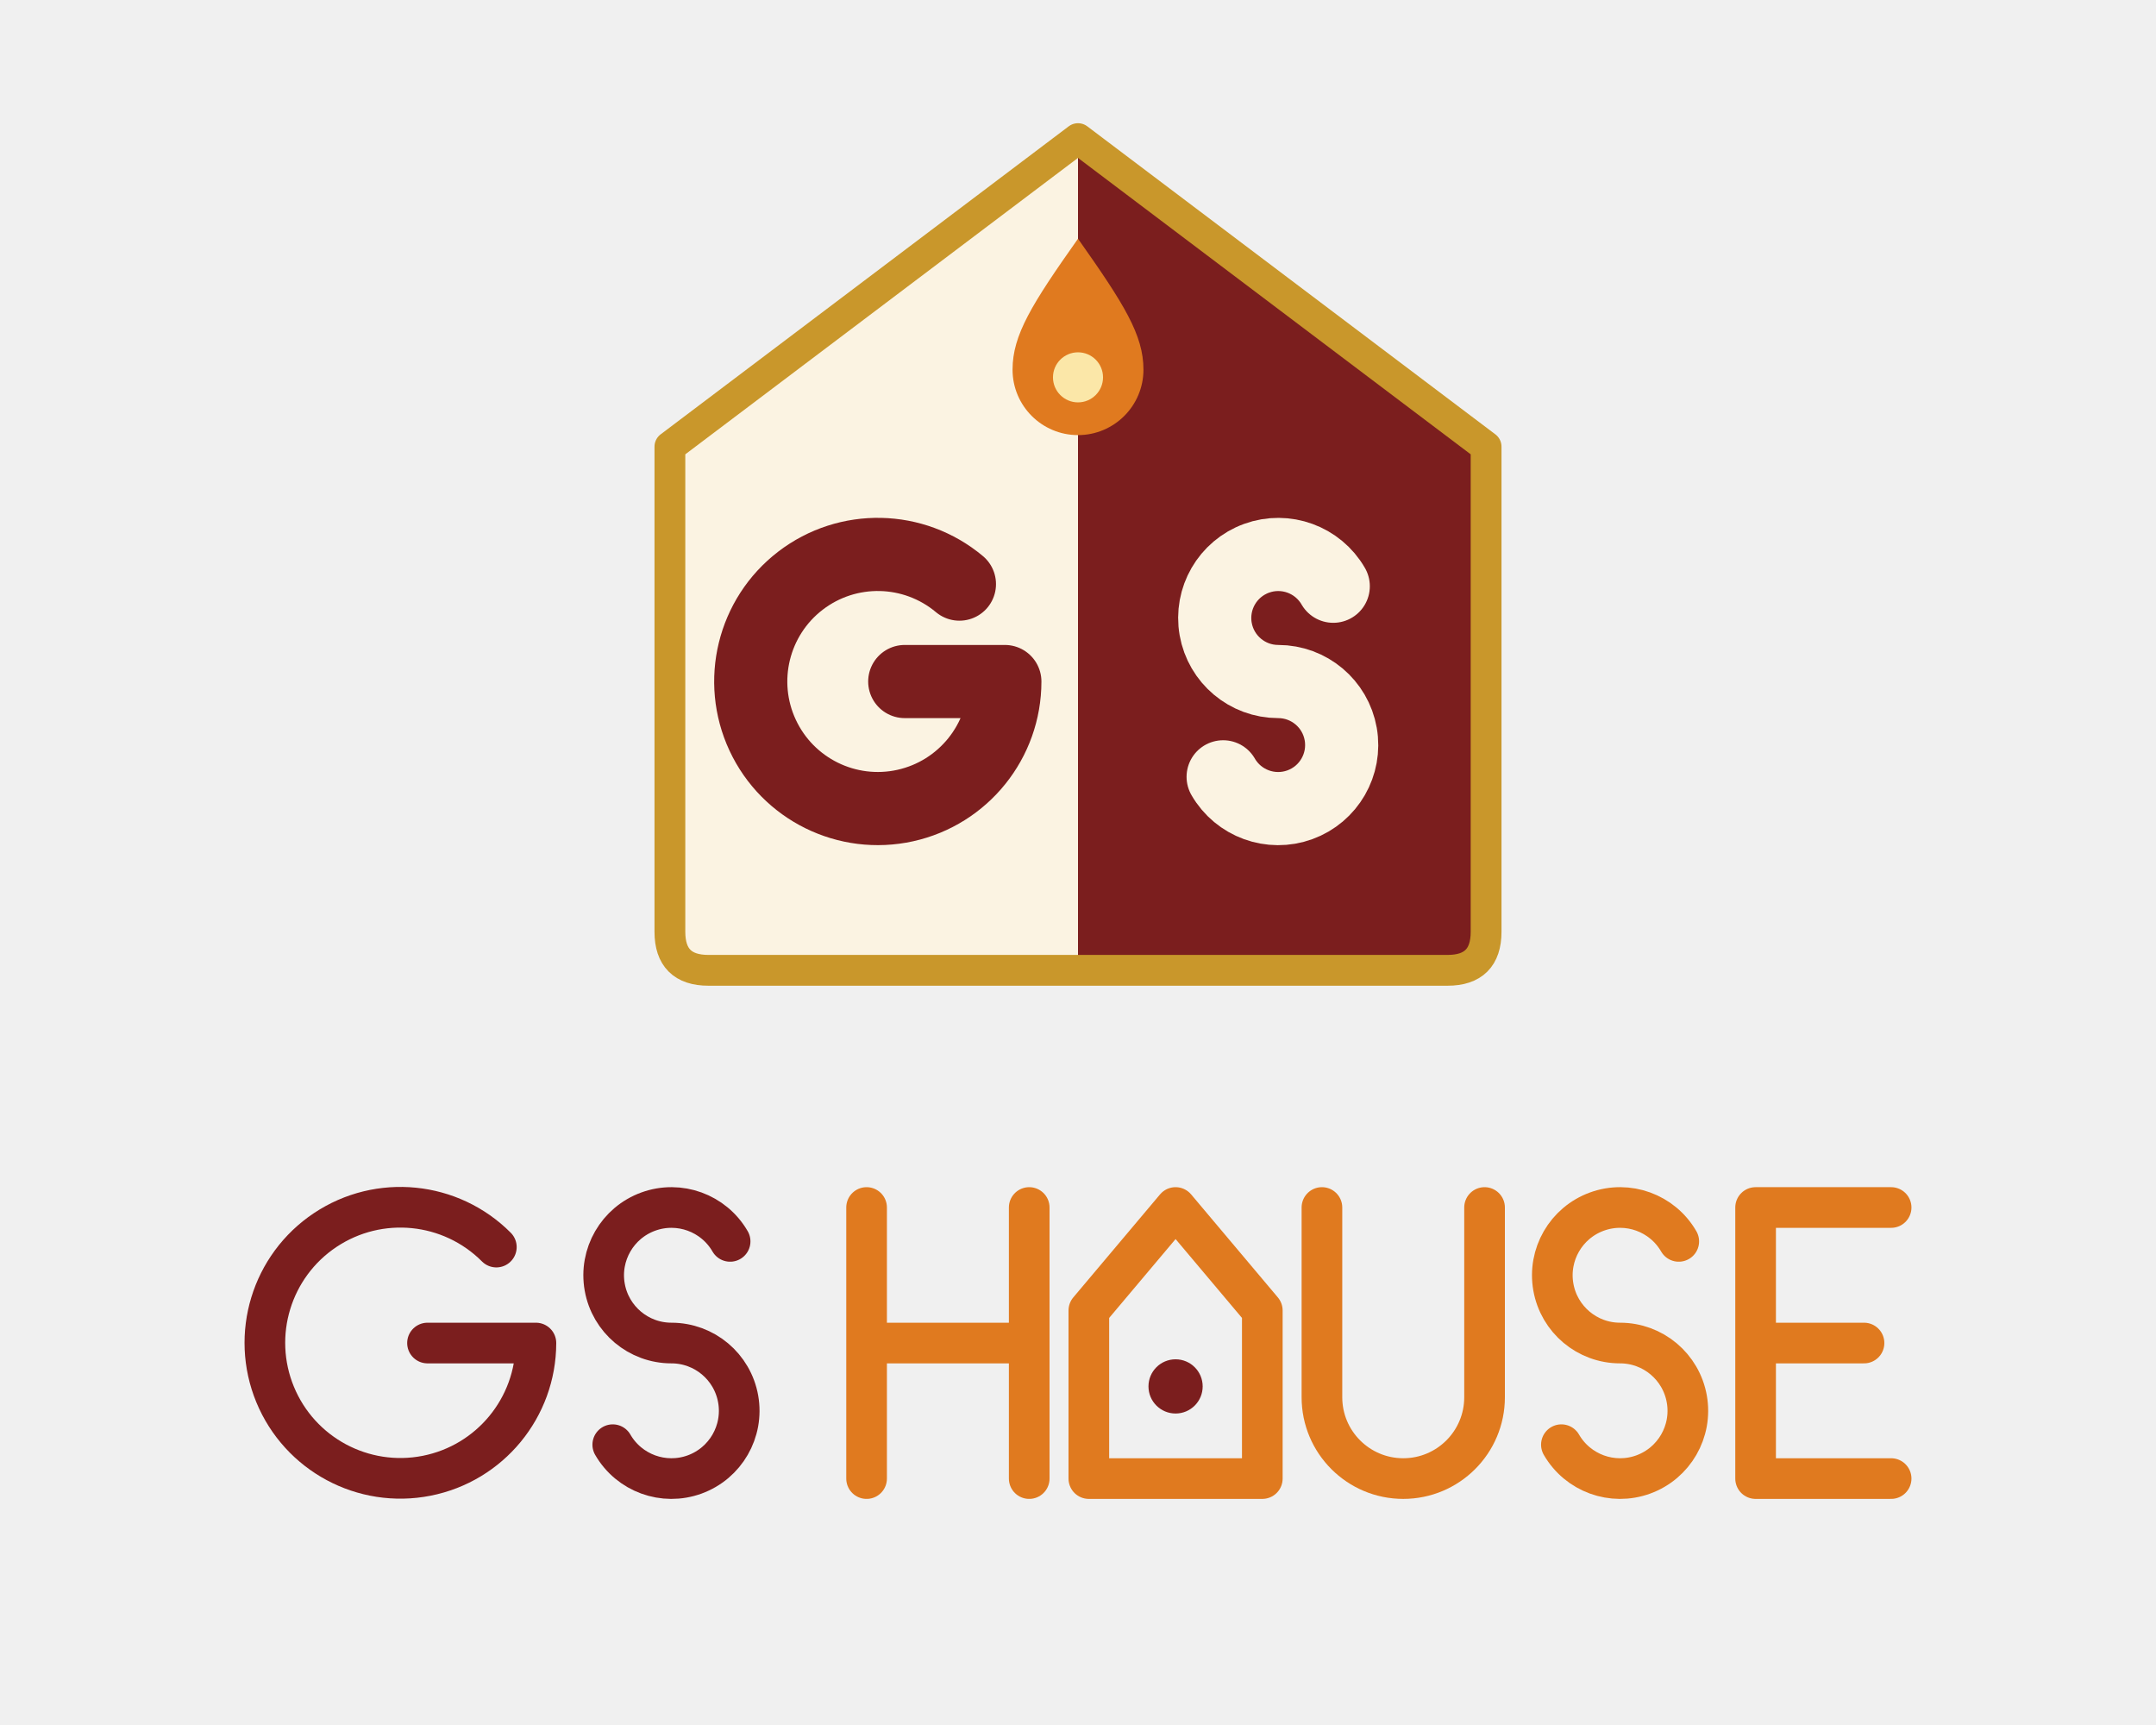
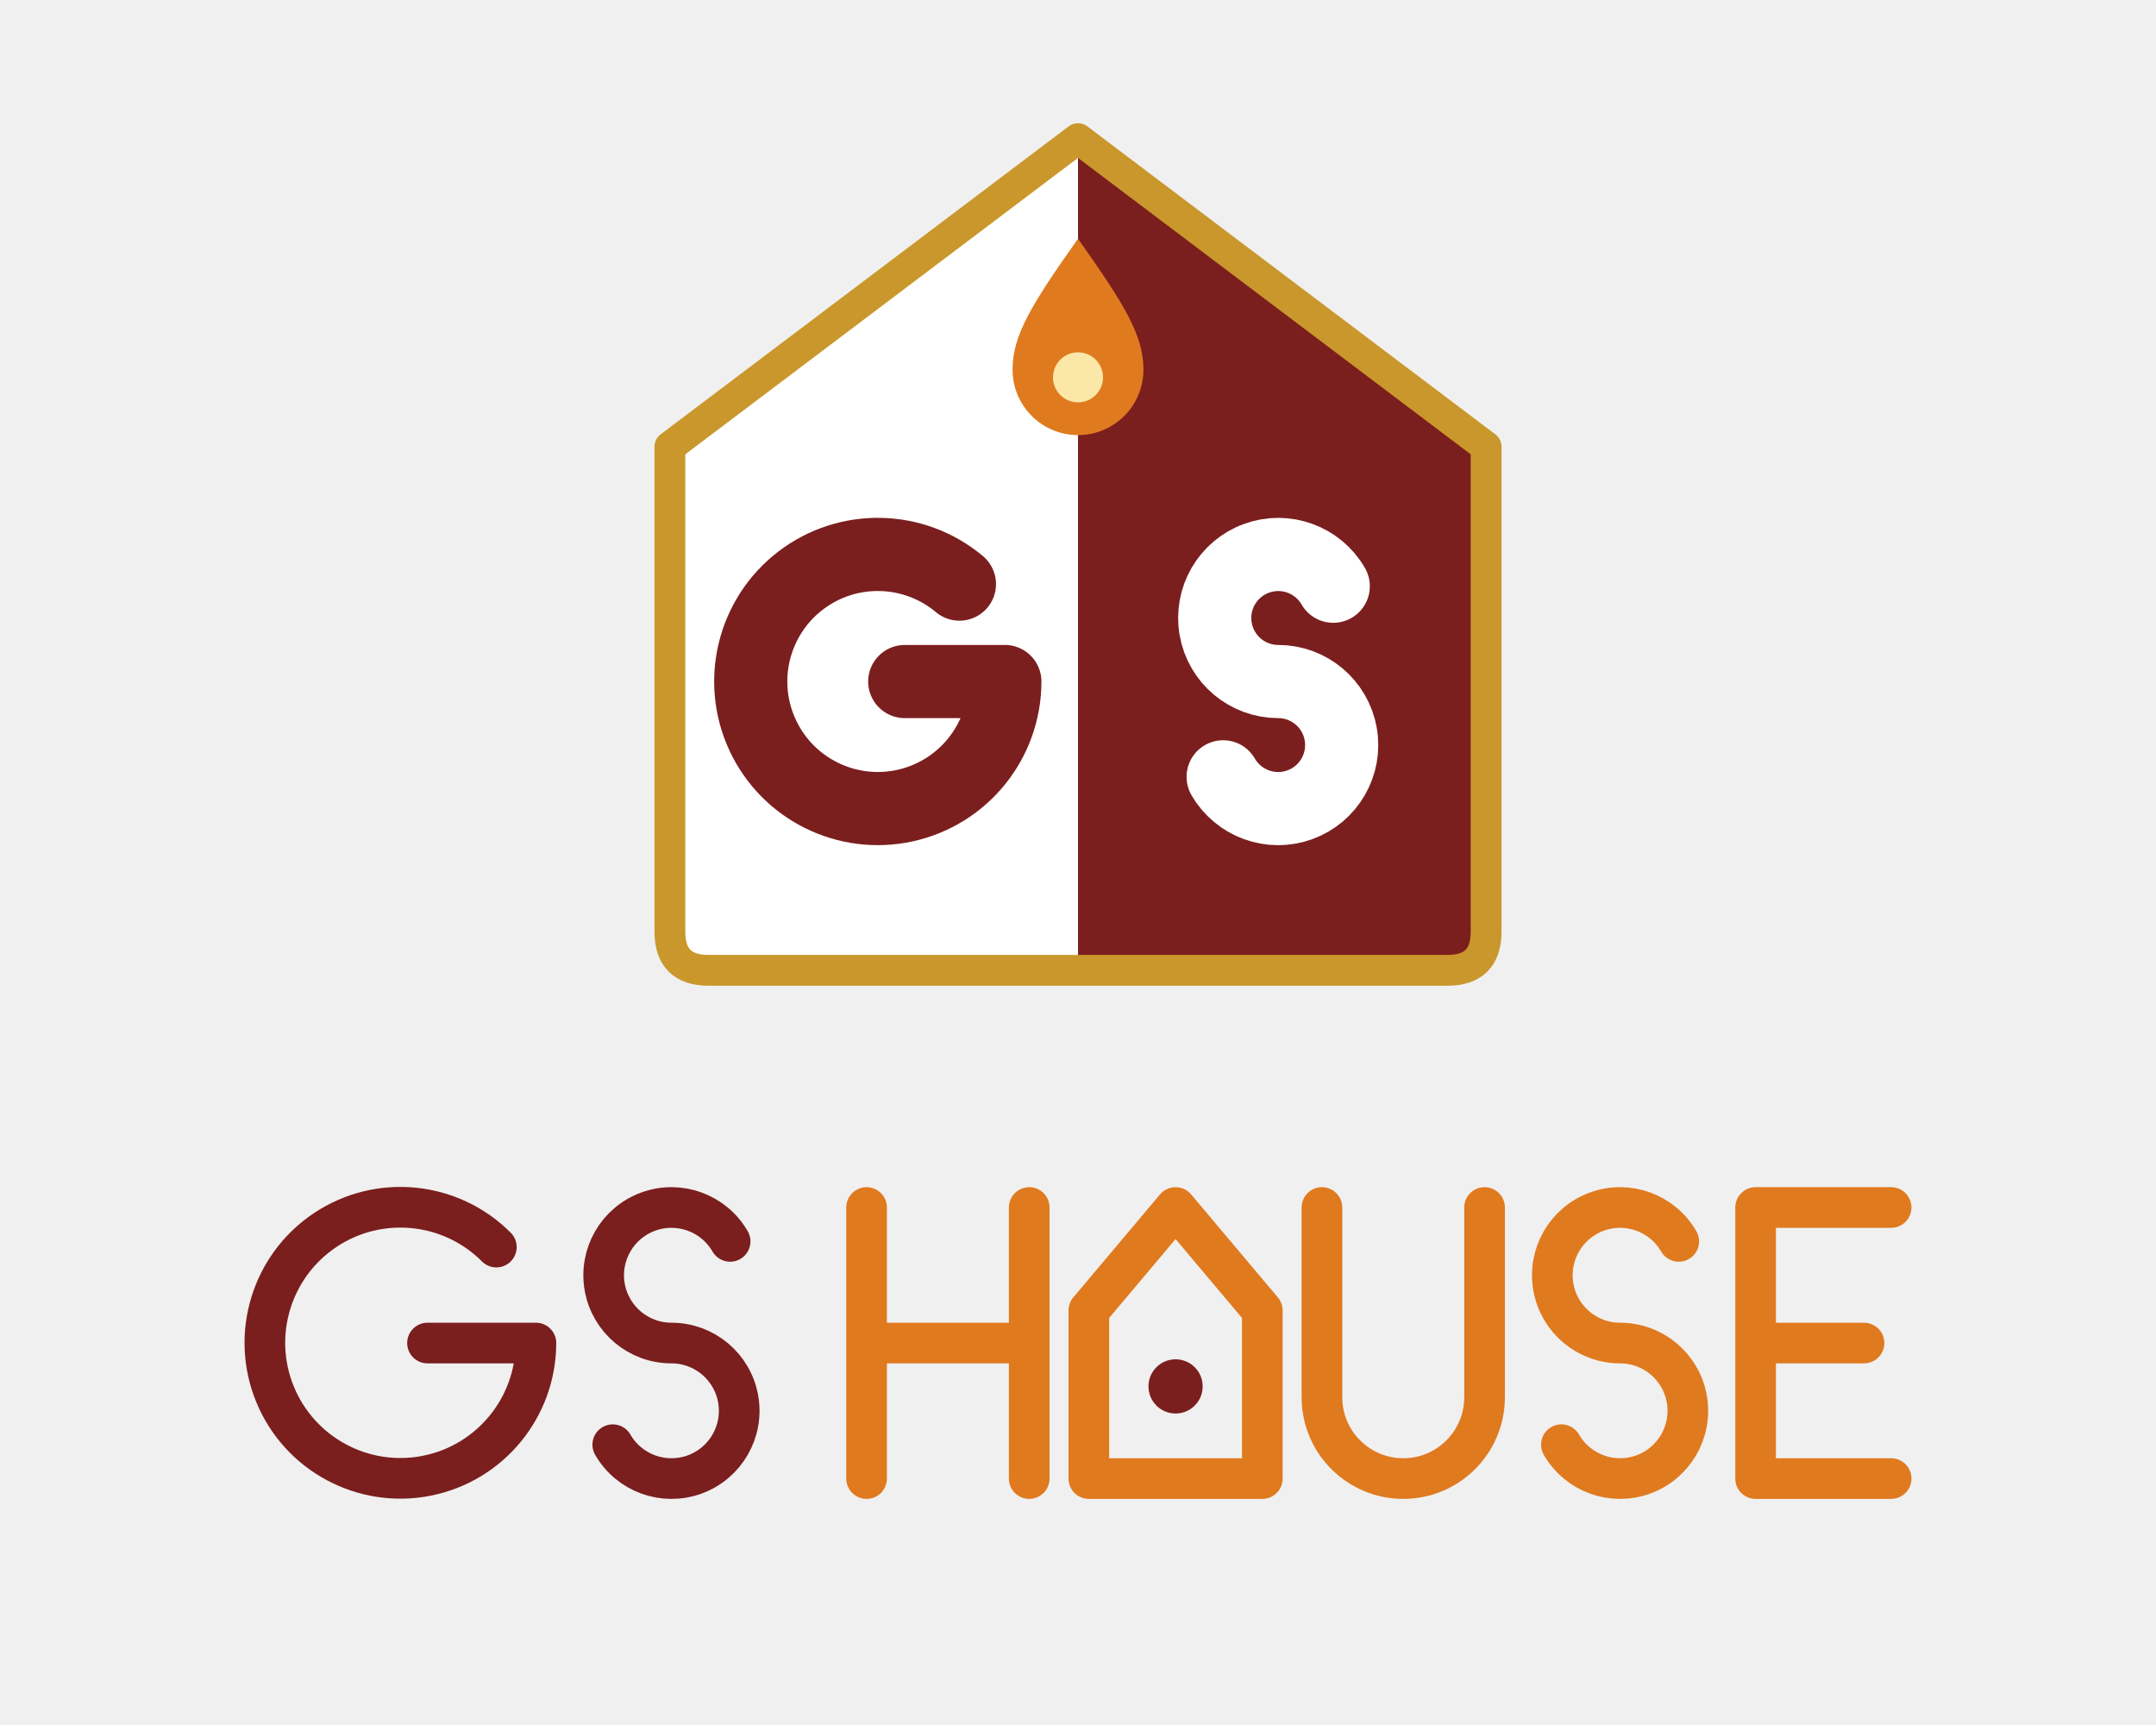
<svg xmlns="http://www.w3.org/2000/svg" viewBox="0 0 700 560">
  <g transform="translate(190 20) scale(0.625)">
-     <path d="M256 40 L44 200 V452 Q44 472 64 472 H256 Z" fill="#fbf3e2" />
+     <path d="M256 40 L44 200 V452 Q44 472 64 472 H256 Z" fill="#ffffff" />
    <path d="M256 40 L468 200 V452 Q468 472 448 472 H256 Z" fill="#7b1e1e" />
    <path d="M256 40 L468 200 V452 Q468 472 448 472 H64 Q44 472 44 452 V200 Z" fill="none" stroke="#c9972b" stroke-width="16" stroke-linejoin="round" />
    <path d="M256 92 C280 126 290 142 290 160 A34 34 0 0 1 222 160 C222 142 232 126 256 92 Z" fill="#e07a1f" />
    <circle cx="256" cy="164" r="13" fill="#fbe7a8" />
    <path d="M194.4 271.4 A66 66 0 1 0 218 322 H166" fill="none" stroke="#7b1e1e" stroke-width="38" stroke-linecap="round" stroke-linejoin="round" />
-     <path d="M388.6 272.5 A33 33 0 1 0 360 322 A33 33 0 1 1 331.4 371.5" fill="none" stroke="#fbf3e2" stroke-width="38" stroke-linecap="round" />
+     <path d="M388.6 272.5 A33 33 0 1 0 360 322 A33 33 0 1 1 331.4 371.5" fill="none" stroke="#ffffff" stroke-width="38" stroke-linecap="round" />
  </g>
  <g transform="translate(86 392) scale(0.88)">
    <g fill="none" stroke-width="15" stroke-linecap="round" stroke-linejoin="round">
      <g stroke="#7b1e1e">
        <path d="M85.4 14.6 A50 50 0 1 0 100 50 H60" />
        <path d="M171.65 12.5 A25 25 0 1 0 150 50 A25 25 0 1 1 128.35 87.5" />
      </g>
      <g stroke="#e07a1f">
        <path d="M222 0 V100 M282 0 V100 M222 50 H282" />
        <path d="M304 100 V38 L336 0 L368 38 V100 Z" />
        <path d="M390 0 V70 A30 30 0 0 0 450 70 V0" />
        <path d="M521.65 12.5 A25 25 0 1 0 500 50 A25 25 0 1 1 478.35 87.5" />
        <path d="M600 0 H550 V100 H600 M550 50 H590" />
      </g>
    </g>
    <circle cx="336" cy="66" r="10" fill="#7b1e1e" />
  </g>
</svg>
